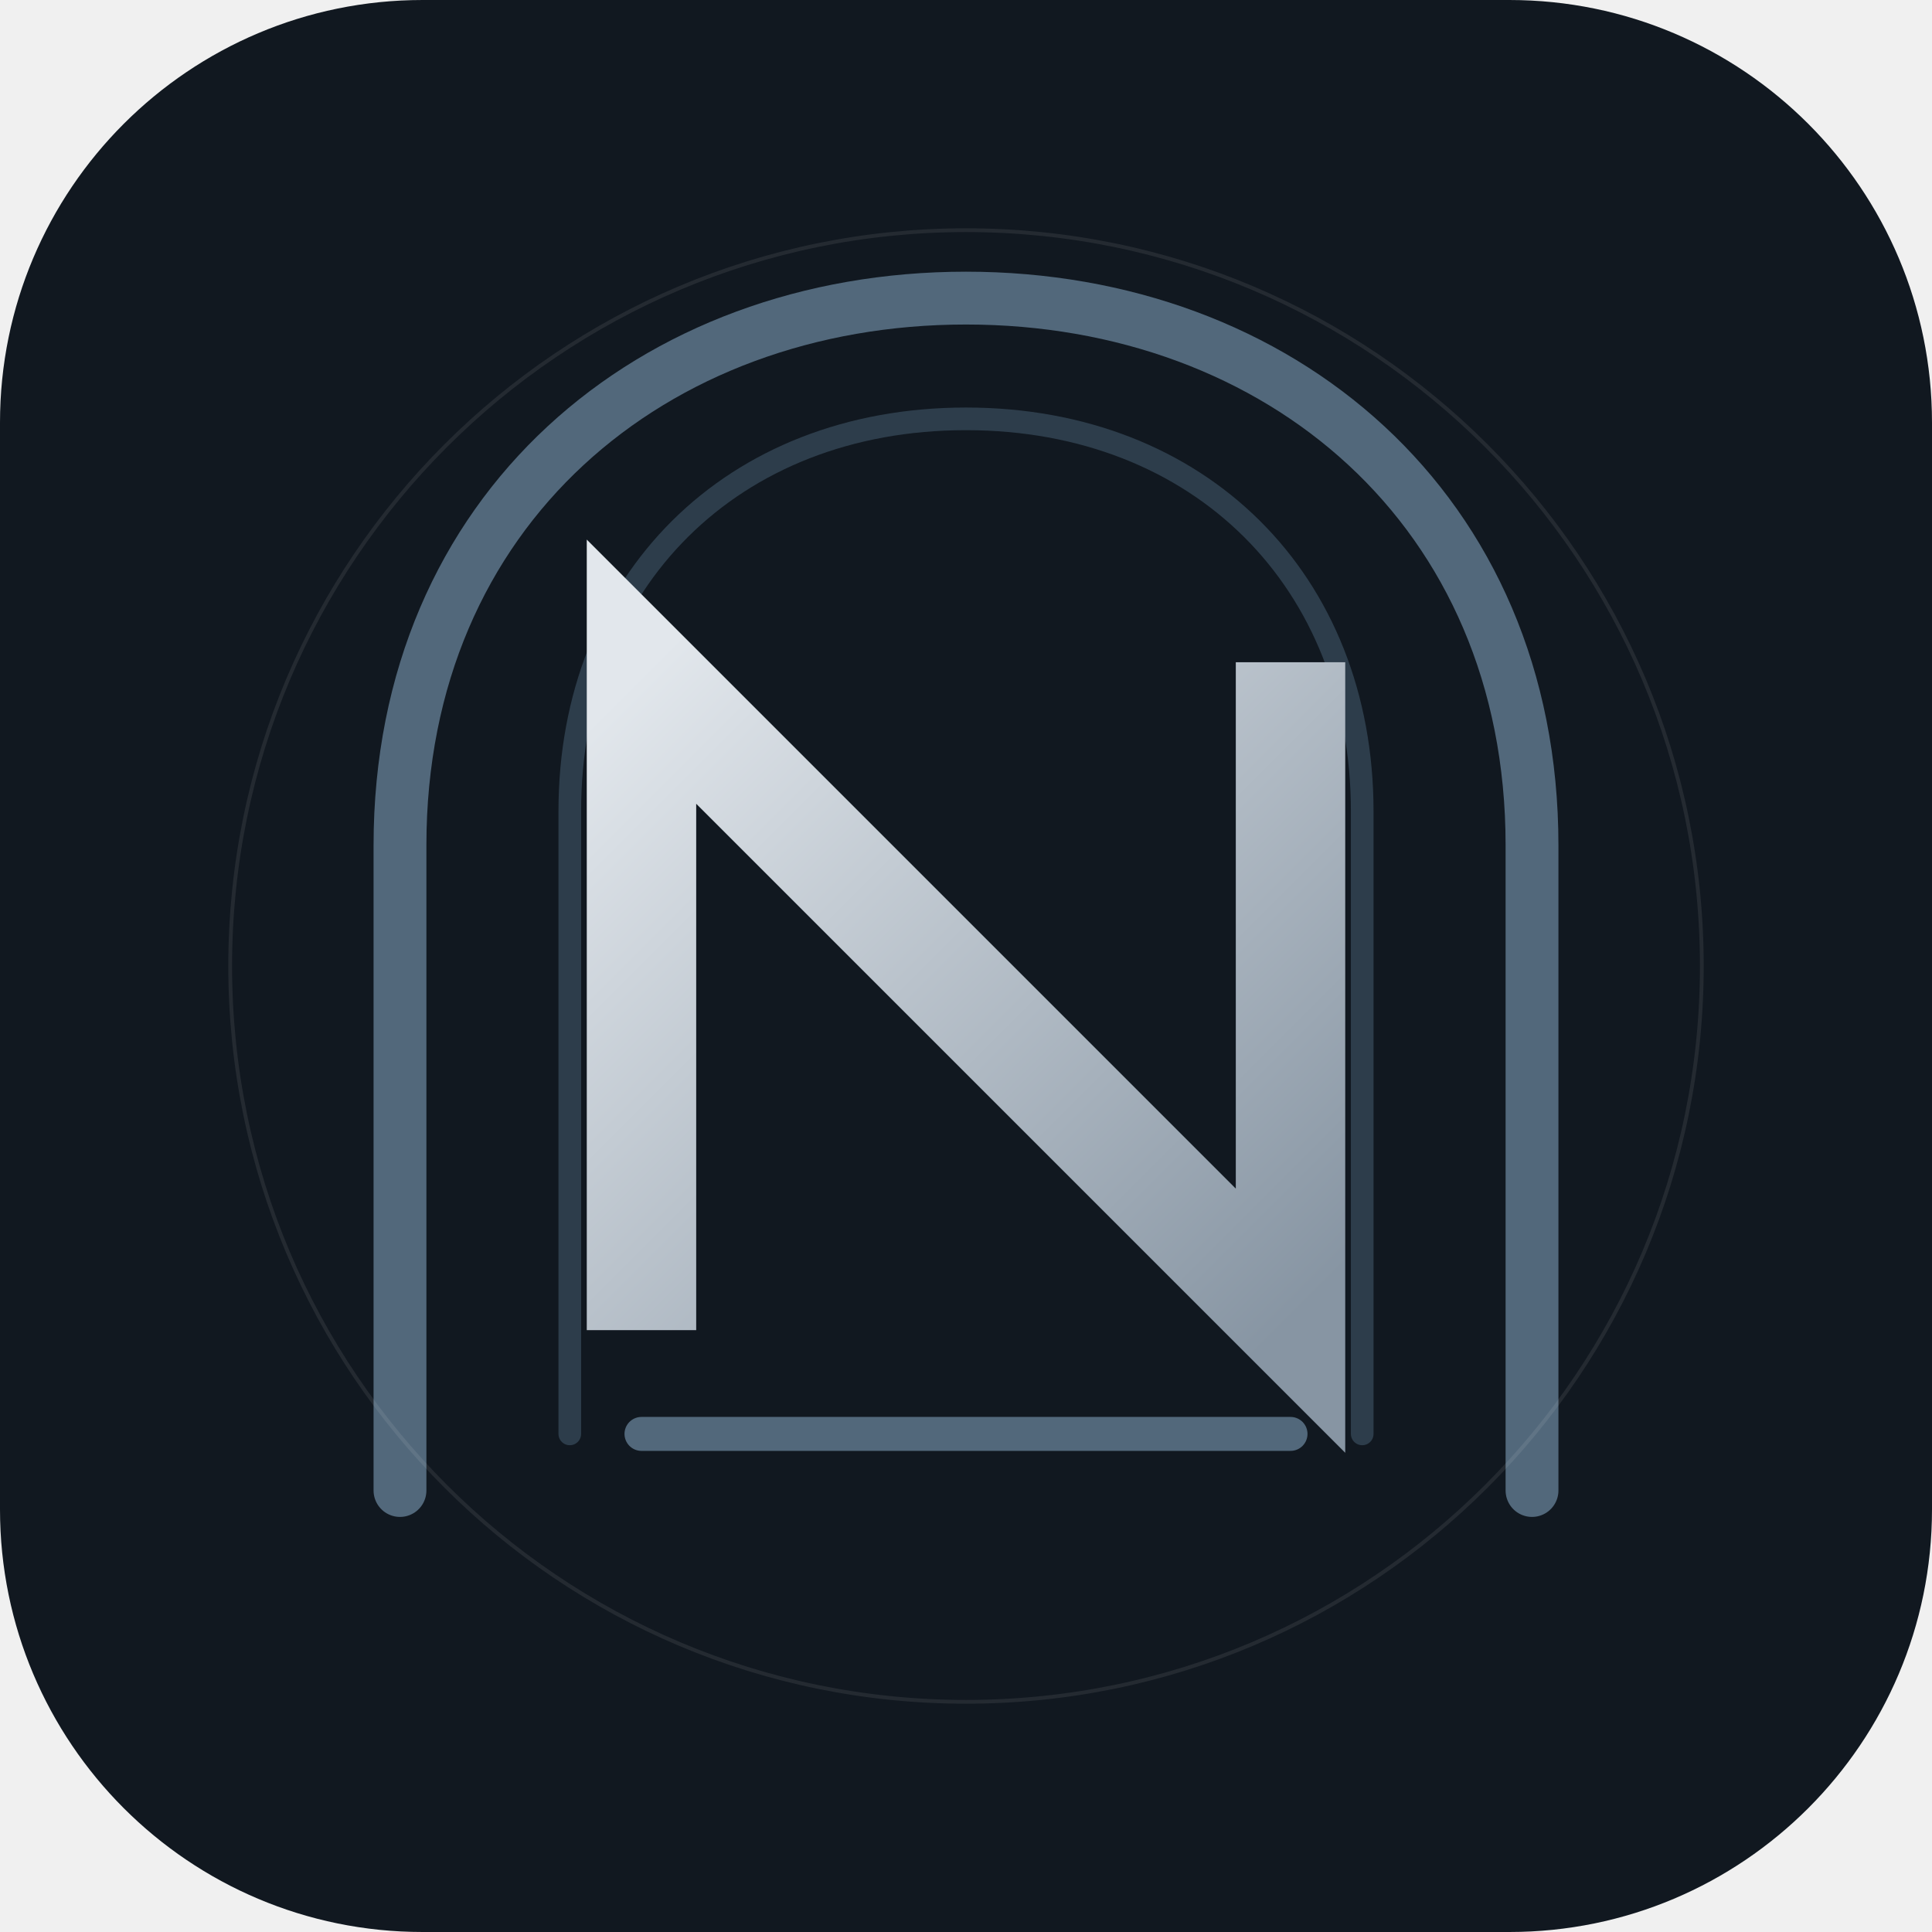
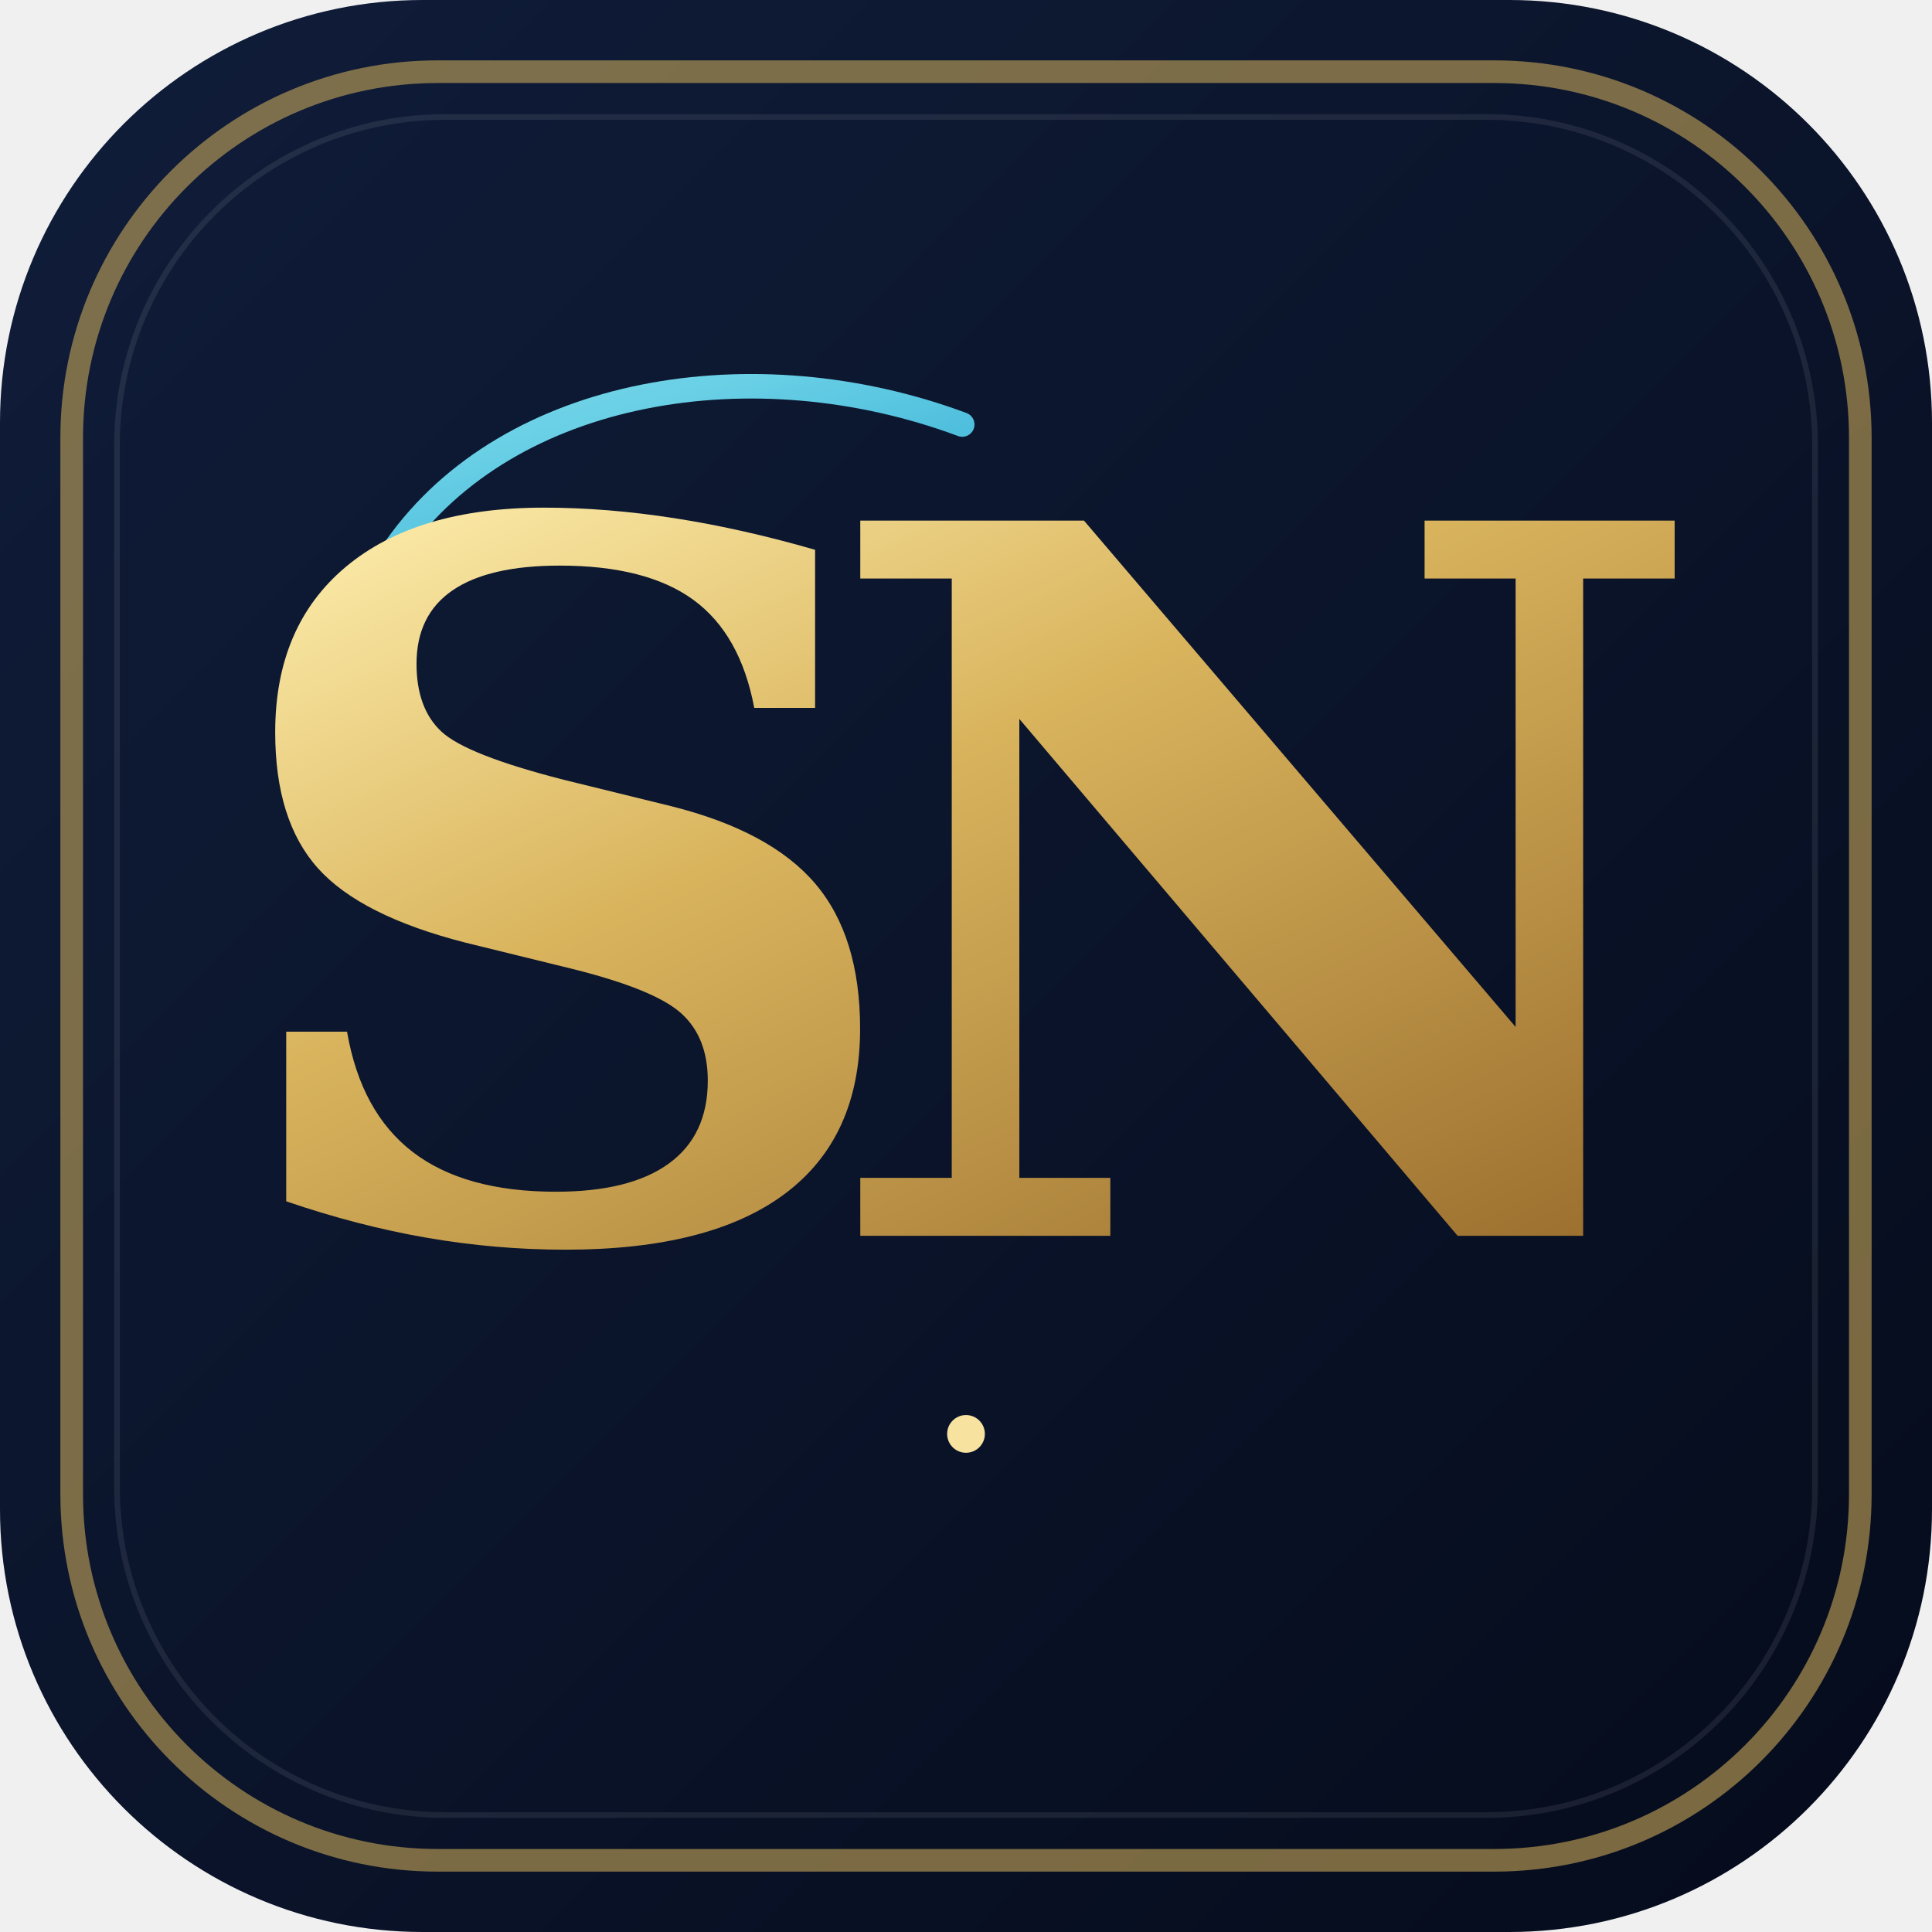
<svg xmlns="http://www.w3.org/2000/svg" width="1024" height="1024" viewBox="0 0 1024 1024">
  <defs>
-     <linearGradient id="metal" x1="0" y1="0" x2="1" y2="1">
-       <stop offset="0" stop-color="#E2E7EC" />
-       <stop offset="1" stop-color="#8795A3" />
+     <linearGradient id="bg" x1="0" y1="0" x2="1" y2="1">
+       <stop offset="0" stop-color="#101D3A" />
+       <stop offset="1" stop-color="#050B1B" />
+     </linearGradient>
+     <linearGradient id="gold" x1="0" y1="0" x2="0.9" y2="1">
+       <stop offset="0" stop-color="#FFF0B0" />
+       <stop offset="0.42" stop-color="#D9B45D" />
+       <stop offset="1" stop-color="#9D7130" />
+     </linearGradient>
+     <linearGradient id="cyan" x1="0" y1="0" x2="1" y2="1">
+       <stop offset="0" stop-color="#8AF2FF" />
+       <stop offset="1" stop-color="#39BFE8" />
    </linearGradient>
  </defs>
-   <rect width="1024" height="1024" rx="224" fill="#111820" />
-   <path d="M212 790V448c0-178 134-290 300-290s300 112 300 290v342" fill="none" stroke="#52687B" stroke-width="28" stroke-linecap="round" />
-   <path d="M302 760V430c0-122 86-208 210-208s210 86 210 208v330" fill="none" stroke="#2D3D4B" stroke-width="12" stroke-linecap="round" />
-   <path d="M340 676V356l344 344V380" fill="none" stroke="url(#metal)" stroke-width="58" stroke-linecap="square" stroke-linejoin="miter" />
-   <path d="M340 760H684" fill="none" stroke="#52687B" stroke-width="18" stroke-linecap="round" />
-   <circle cx="512" cy="512" r="390" fill="none" stroke="#FFFFFF" stroke-opacity=".08" stroke-width="2" />
+   <rect width="1024" height="1024" rx="224" fill="url(#bg)" />
+   <rect x="38" y="38" width="948" height="948" rx="194" fill="none" stroke="#D9B45D" stroke-opacity=".55" stroke-width="12" />
+   <rect x="62" y="62" width="900" height="900" rx="174" fill="none" stroke="#FFFFFF" stroke-opacity=".08" stroke-width="3" />
+   <path d="M210 290 C270 205 400 184 510 225" fill="none" stroke="url(#cyan)" stroke-width="13" stroke-linecap="round" opacity=".9" />
+   <text x="510" y="655" text-anchor="middle" font-family="DejaVu Serif, Georgia, serif" font-size="520" font-weight="bold" letter-spacing="-54" fill="url(#gold)">SN</text>
+   <path d="M275 760 H749" stroke="url(#cyan)" stroke-width="12" stroke-linecap="round" opacity=".85" />
+   <circle cx="512" cy="760" r="10" fill="#F7E2A0" />
</svg>
